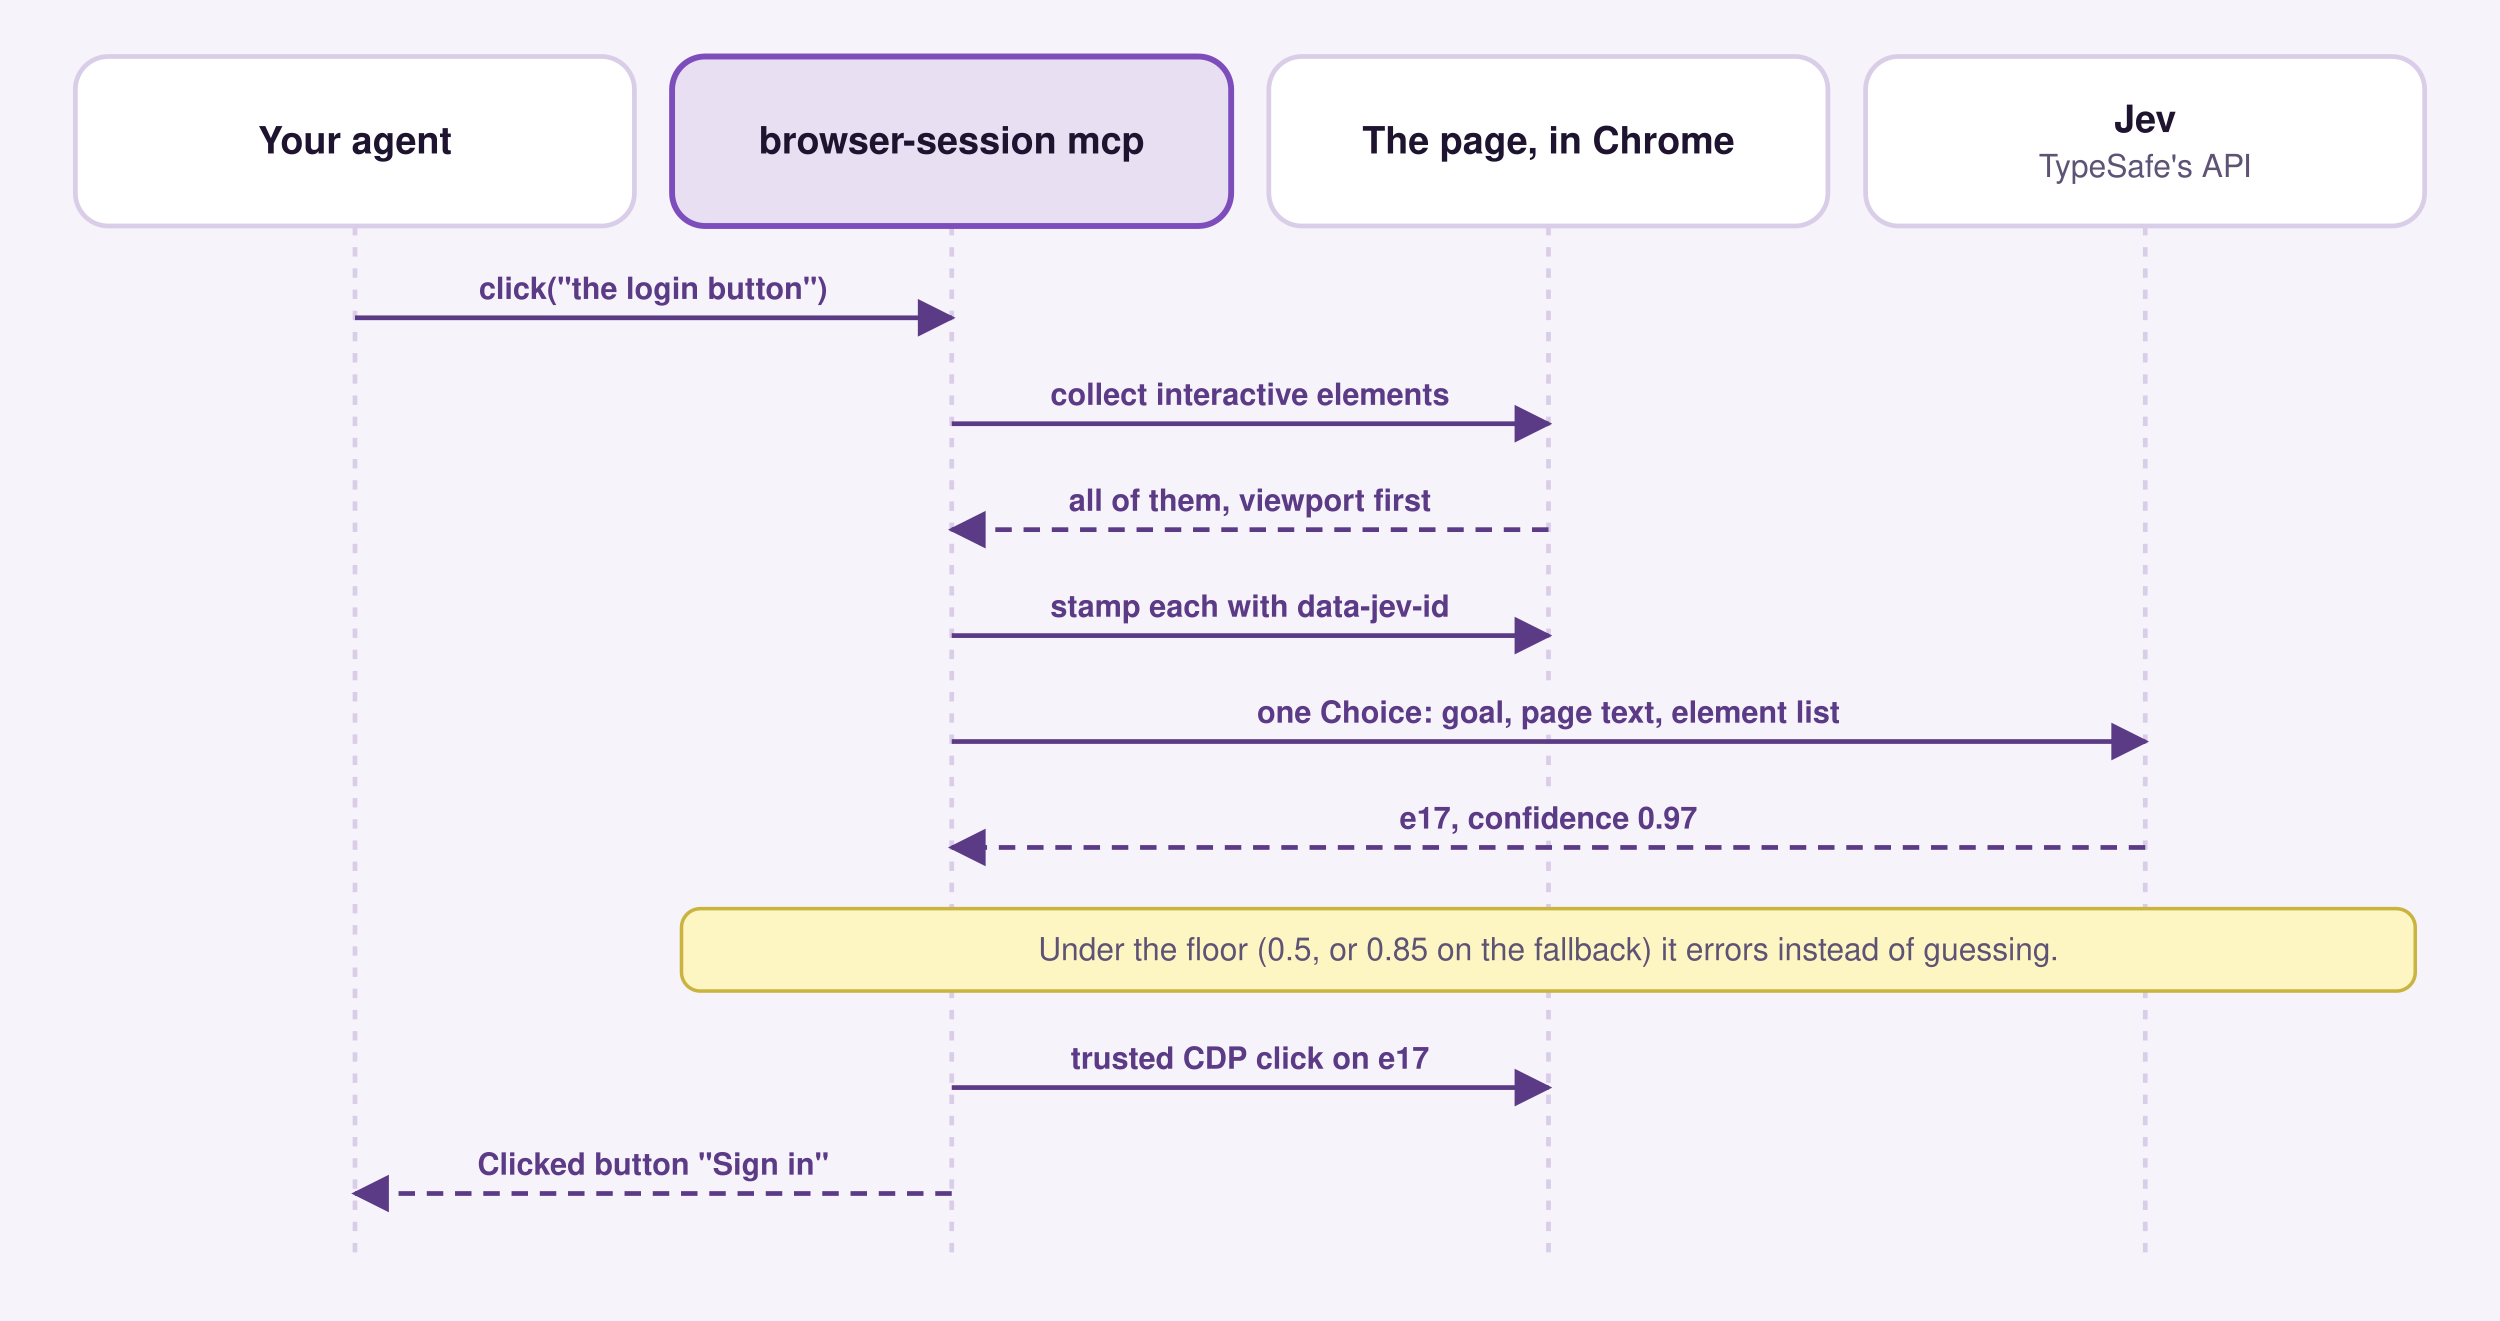
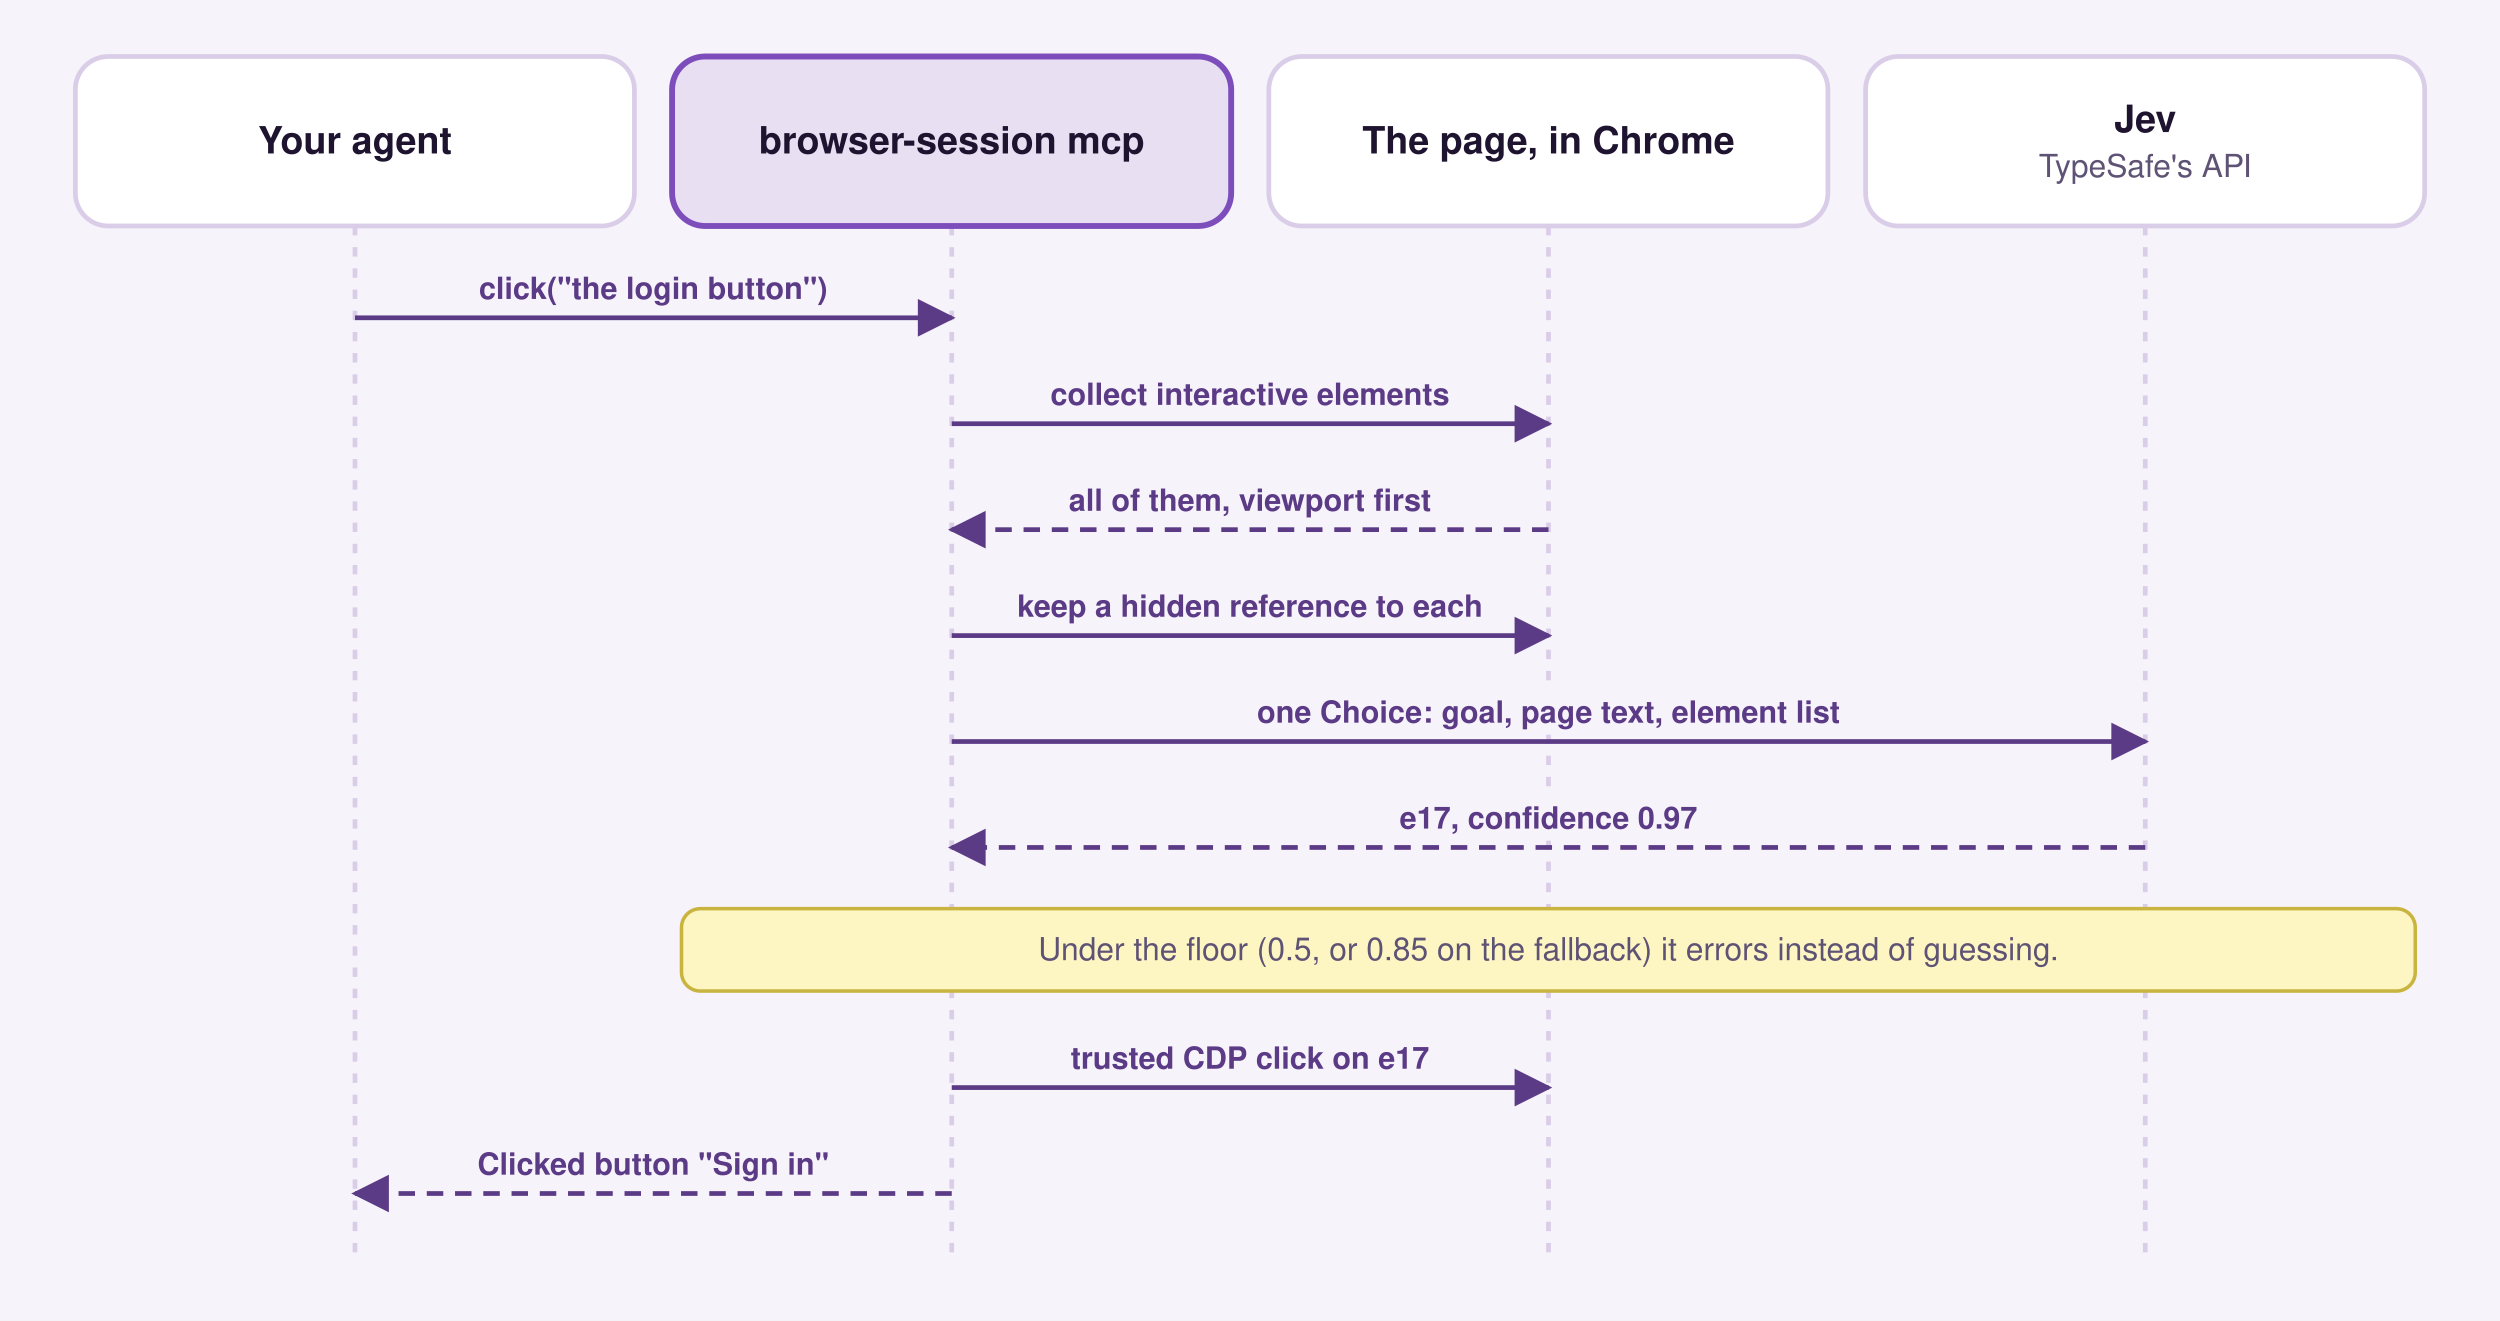
<svg xmlns="http://www.w3.org/2000/svg" viewBox="0 0 1062 561" width="1062" height="561" role="img">
  <style>
  text { font-family: -apple-system, 'Segoe UI', Helvetica, Arial, sans-serif; fill: #1f1430; }
  .bg { fill: #f7f3fb; }
  .box { fill: #ffffff; stroke: #d9cde8; stroke-width: 2; }
  .key { fill: #7c4dbb; fill-opacity: .12; stroke: #7c4dbb; stroke-width: 2.5; }
  .end { fill: #5b3a86; fill-opacity: .14; stroke: #5b3a86; stroke-width: 2; }
  .note { fill: #fdf6c3; stroke: #c9b440; stroke-width: 1.5; }
  .frame { fill: #ffffff; stroke: #d9cde8; stroke-width: 1.5; }
  .group { fill: none; stroke: #5f5375; stroke-width: 1.5; stroke-dasharray: 6 5; }
  .title { font-size: 16px; font-weight: 650; }
  .sub { font-size: 13.5px; fill: #5f5375; }
  .label { font-size: 13px; font-weight: 550; fill: #5b3a86; }
  .mono { font-family: ui-monospace, SFMono-Regular, Menlo, Consolas, monospace; font-size: 12.5px; }
  .edge { fill: none; stroke: #5b3a86; stroke-width: 2; marker-end: url(#arrow); }
  .both { marker-start: url(#arrow); }
  .ret { stroke-dasharray: 7 5; }
  .life { stroke: #d9cde8; stroke-width: 2; stroke-dasharray: 4 5; }
  .tag { fill: #f7f3fb; }
  .head { fill: #5b3a86; }
</style>
  <defs>
    <marker id="arrow" viewBox="0 0 10 10" refX="9" refY="5" markerWidth="8" markerHeight="8" orient="auto-start-reverse">
      <path class="head" d="M0 0L10 5L0 10z" />
    </marker>
  </defs>
  <rect class="bg" width="1062" height="561" />
  <line class="life" x1="150.8" y1="96" x2="150.8" y2="537" />
  <line class="life" x1="404.3" y1="96" x2="404.3" y2="537" />
  <line class="life" x1="657.8" y1="96" x2="657.8" y2="537" />
  <line class="life" x1="911.3" y1="96" x2="911.3" y2="537" />
  <rect class="box" x="32" y="24" width="237.5" height="72" rx="14" />
  <text class="title" x="150.8" y="65.2" text-anchor="middle">Your agent</text>
  <rect class="key" x="285.5" y="24" width="237.5" height="72" rx="14" />
  <text class="title" x="404.3" y="65.2" text-anchor="middle">browser-session mcp</text>
  <rect class="box" x="539" y="24" width="237.5" height="72" rx="14" />
  <text class="title" x="657.8" y="65.2" text-anchor="middle">The page, in Chrome</text>
  <rect class="box" x="792.5" y="24" width="237.5" height="72" rx="14" />
  <text class="title" x="911.3" y="56.1" text-anchor="middle">Jev</text>
  <text class="sub" x="911.3" y="75.2" text-anchor="middle">TypeSafe's API</text>
  <rect class="tag" x="183.8" y="113" width="187.5" height="19" rx="5" />
  <text class="label" x="277.5" y="127" text-anchor="middle">click("the login button")</text>
  <path class="edge" d="M150.8 135L404.3 135" />
  <rect class="tag" x="426.7" y="158" width="208.6" height="19" rx="5" />
  <text class="label" x="531" y="172" text-anchor="middle">collect interactive elements</text>
  <path class="edge" d="M404.3 180L657.8 180" />
  <rect class="tag" x="430.2" y="203" width="201.5" height="19" rx="5" />
  <text class="label" x="531" y="217" text-anchor="middle">all of them, viewport first</text>
  <path class="edge ret" d="M657.8 225L404.3 225" />
-   <rect class="tag" x="430.2" y="248" width="201.5" height="19" rx="5" />
-   <text class="label" x="531" y="262" text-anchor="middle">stamp each with data-jev-id</text>
+   <rect class="tag" x="416.2" y="248" width="229.6" height="19" rx="5" />
+   <text class="label" x="531" y="262" text-anchor="middle">keep a hidden reference to each</text>
  <path class="edge" d="M404.3 270L657.8 270" />
  <rect class="tag" x="507.8" y="293" width="299.8" height="19" rx="5" />
  <text class="label" x="657.8" y="307" text-anchor="middle">one Choice: goal, page text, element list</text>
  <path class="edge" d="M404.3 315L911.3 315" />
  <rect class="tag" x="581.6" y="338" width="152.4" height="19" rx="5" />
  <text class="label" x="657.8" y="352" text-anchor="middle">e17, confidence 0.97</text>
  <path class="edge ret" d="M911.3 360L404.3 360" />
  <rect class="note" x="289.5" y="386" width="736.5" height="35" rx="8" />
  <text class="sub" x="657.8" y="407.9" text-anchor="middle">Under the floor (0.5, or 0.85 on the fallback) it errors instead of guessing.</text>
  <rect class="tag" x="440.8" y="440" width="180.5" height="19" rx="5" />
  <text class="label" x="531" y="454" text-anchor="middle">trusted CDP click on e17</text>
  <path class="edge" d="M404.3 462L657.8 462" />
  <rect class="tag" x="187.3" y="485" width="180.5" height="19" rx="5" />
  <text class="label" x="277.5" y="499" text-anchor="middle">Clicked button "Sign in"</text>
  <path class="edge ret" d="M404.3 507L150.8 507" />
</svg>
